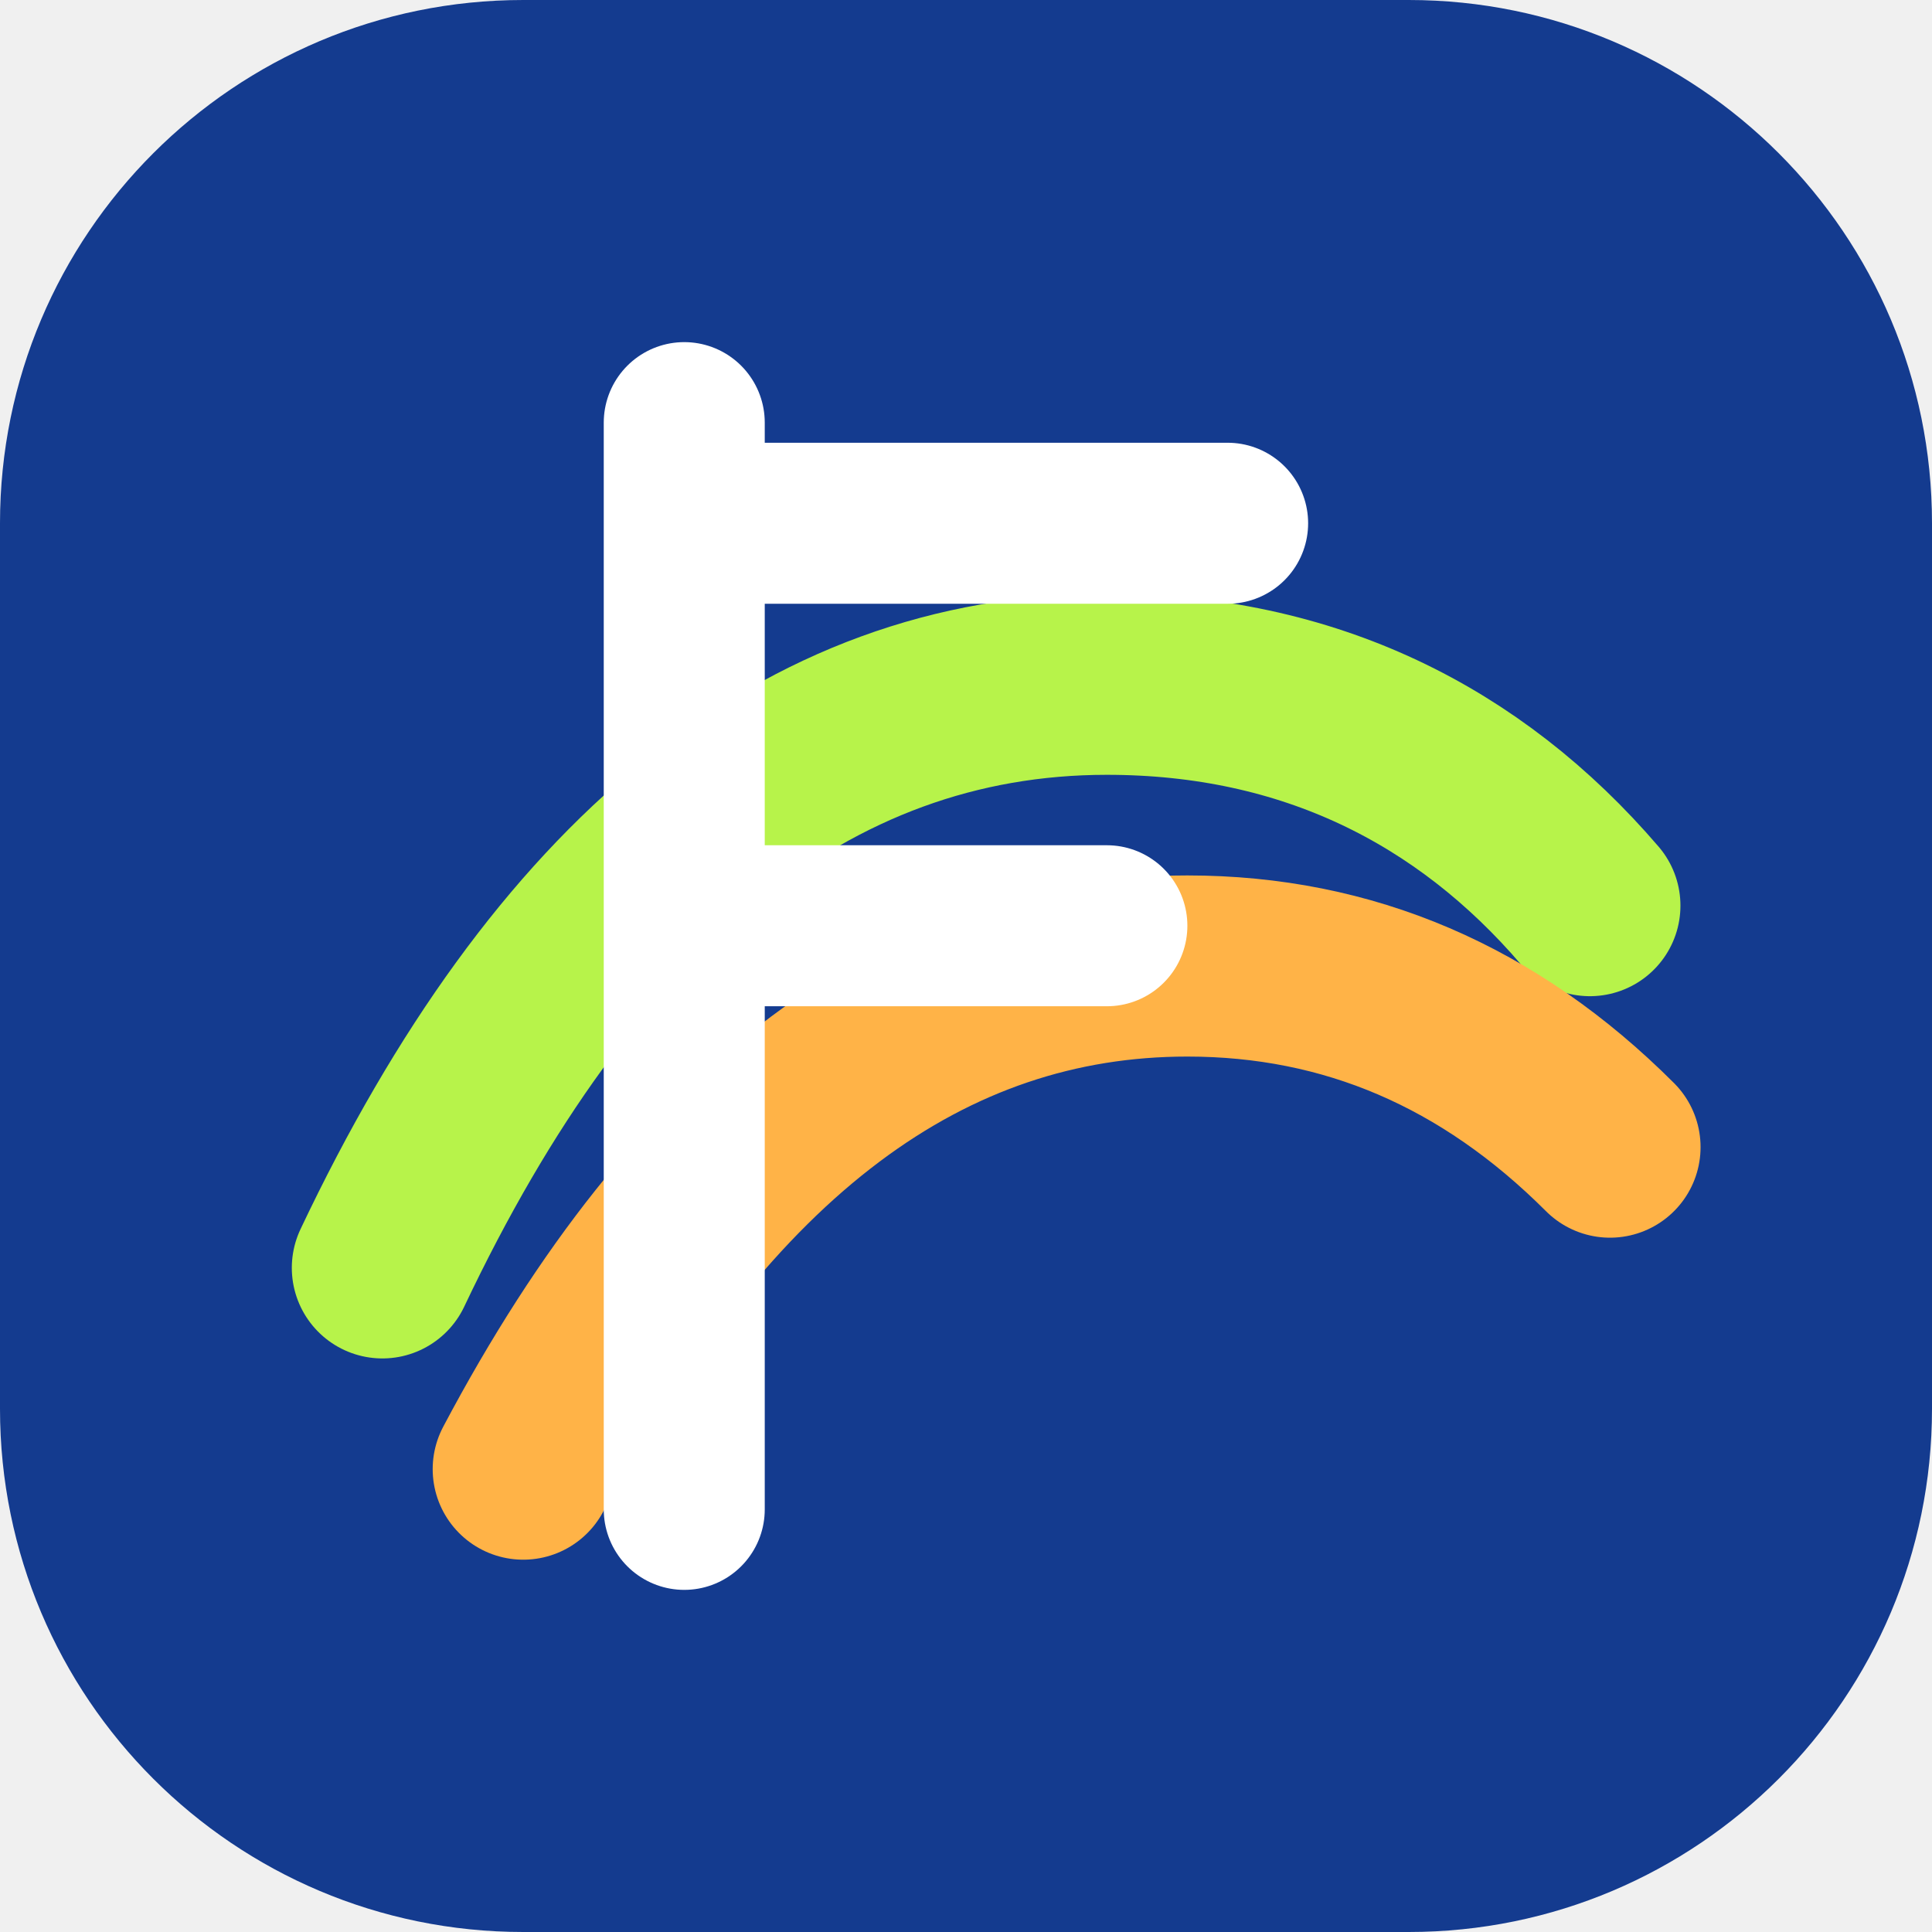
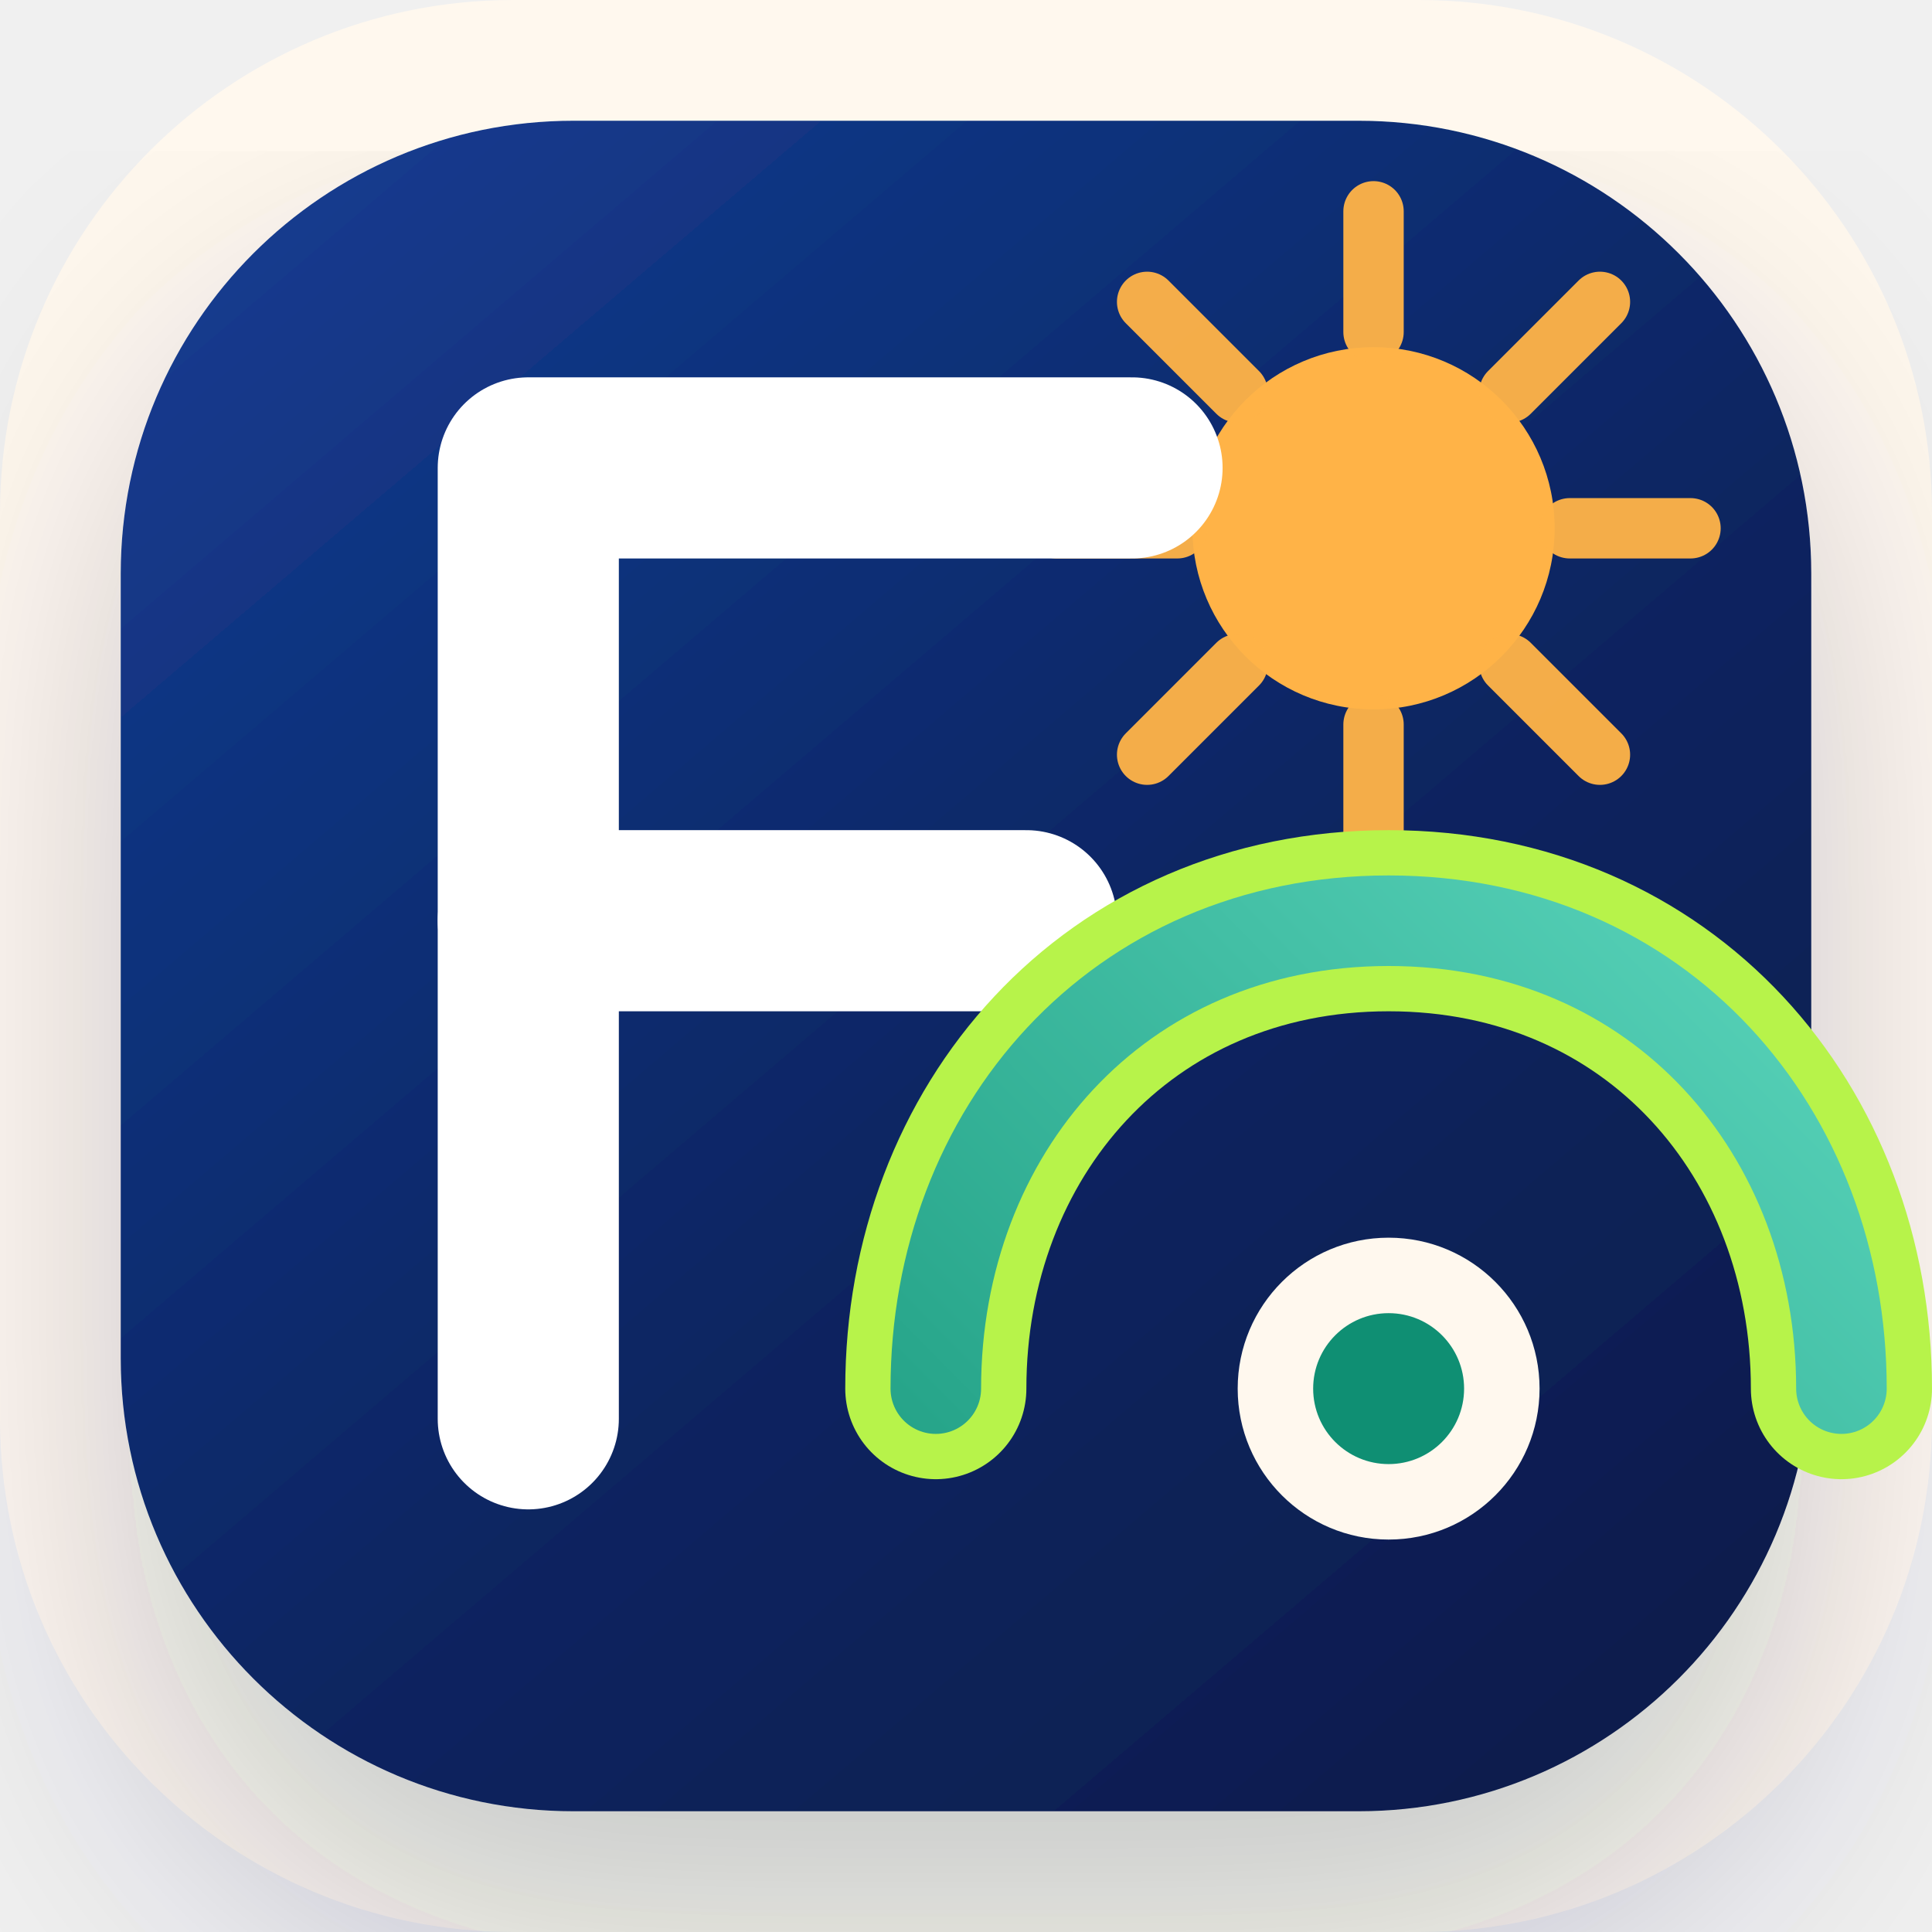
- <svg xmlns="http://www.w3.org/2000/svg" viewBox="0 0 96 96" role="img" aria-label="Filipino Outsource logo">
-   <rect width="96" height="96" rx="26" fill="#143B8F" />
-   <path d="M19 63c9-19 21-29 36-29 10 0 18 4 24 11" fill="none" stroke="#B7F34A" stroke-width="9" stroke-linecap="round" />
-   <path d="M26 73c9-17 20-25 33-25 8 0 15 3 21 9" fill="none" stroke="#FFB347" stroke-width="9" stroke-linecap="round" />
-   <path d="M34 21v54M34 26h27M34 46h21" fill="none" stroke="#FFFFFF" stroke-width="8" stroke-linecap="round" />
+ <svg xmlns="http://www.w3.org/2000/svg" viewBox="0 0 128 128" role="img" aria-labelledby="title desc">
+   <defs>
+     <linearGradient id="navy" x1="18" y1="12" x2="110" y2="120" gradientUnits="userSpaceOnUse">
+       <stop stop-color="#143B8F" />
+       <stop offset="0.58" stop-color="#0A245F" />
+       <stop offset="1" stop-color="#071C4B" />
+     </linearGradient>
+     <linearGradient id="teal" x1="24" y1="101" x2="98" y2="28" gradientUnits="userSpaceOnUse">
+       <stop stop-color="#0F8F73" />
+       <stop offset="1" stop-color="#5ED8BF" />
+     </linearGradient>
+     <filter id="softShadow" x="-20%" y="-20%" width="140%" height="140%" color-interpolation-filters="sRGB">
+       <feDropShadow dx="0" dy="10" stdDeviation="10" flood-color="#071C4B" flood-opacity="0.22" />
+     </filter>
+   </defs>
+   <rect width="128" height="128" rx="34" fill="#FFF8EE" />
+   <rect x="8" y="8" width="112" height="112" rx="30" fill="url(#navy)" filter="url(#softShadow)" />
+   <circle cx="91" cy="35" r="12" fill="#FFB347" />
+   <g stroke="#FFB347" stroke-width="4" stroke-linecap="round" opacity="0.95">
+     <path d="M91 14v8" />
+     <path d="M91 48v8" />
+     <path d="M70 35h8" />
+     <path d="M104 35h8" />
+     <path d="M76 20l6 6" />
+     <path d="M100 44l6 6" />
+     <path d="M106 20l-6 6" />
+     <path d="M82 44l-6 6" />
+   </g>
+   <path d="M35 94V31h40" fill="none" stroke="#FFFFFF" stroke-width="12" stroke-linecap="round" stroke-linejoin="round" />
+   <path d="M35 61h33" fill="none" stroke="#FFFFFF" stroke-width="12" stroke-linecap="round" />
+   <path d="M62 92c0-17 12-31 30-31s30 14 30 31" fill="none" stroke="#B7F34A" stroke-width="12" stroke-linecap="round" />
+   <path d="M62 92c0-17 12-31 30-31s30 14 30 31" fill="none" stroke="url(#teal)" stroke-width="6" stroke-linecap="round" />
+   <circle cx="92" cy="92" r="10" fill="#FFF8EE" />
+   <circle cx="92" cy="92" r="5" fill="#0F8F73" />
</svg>
